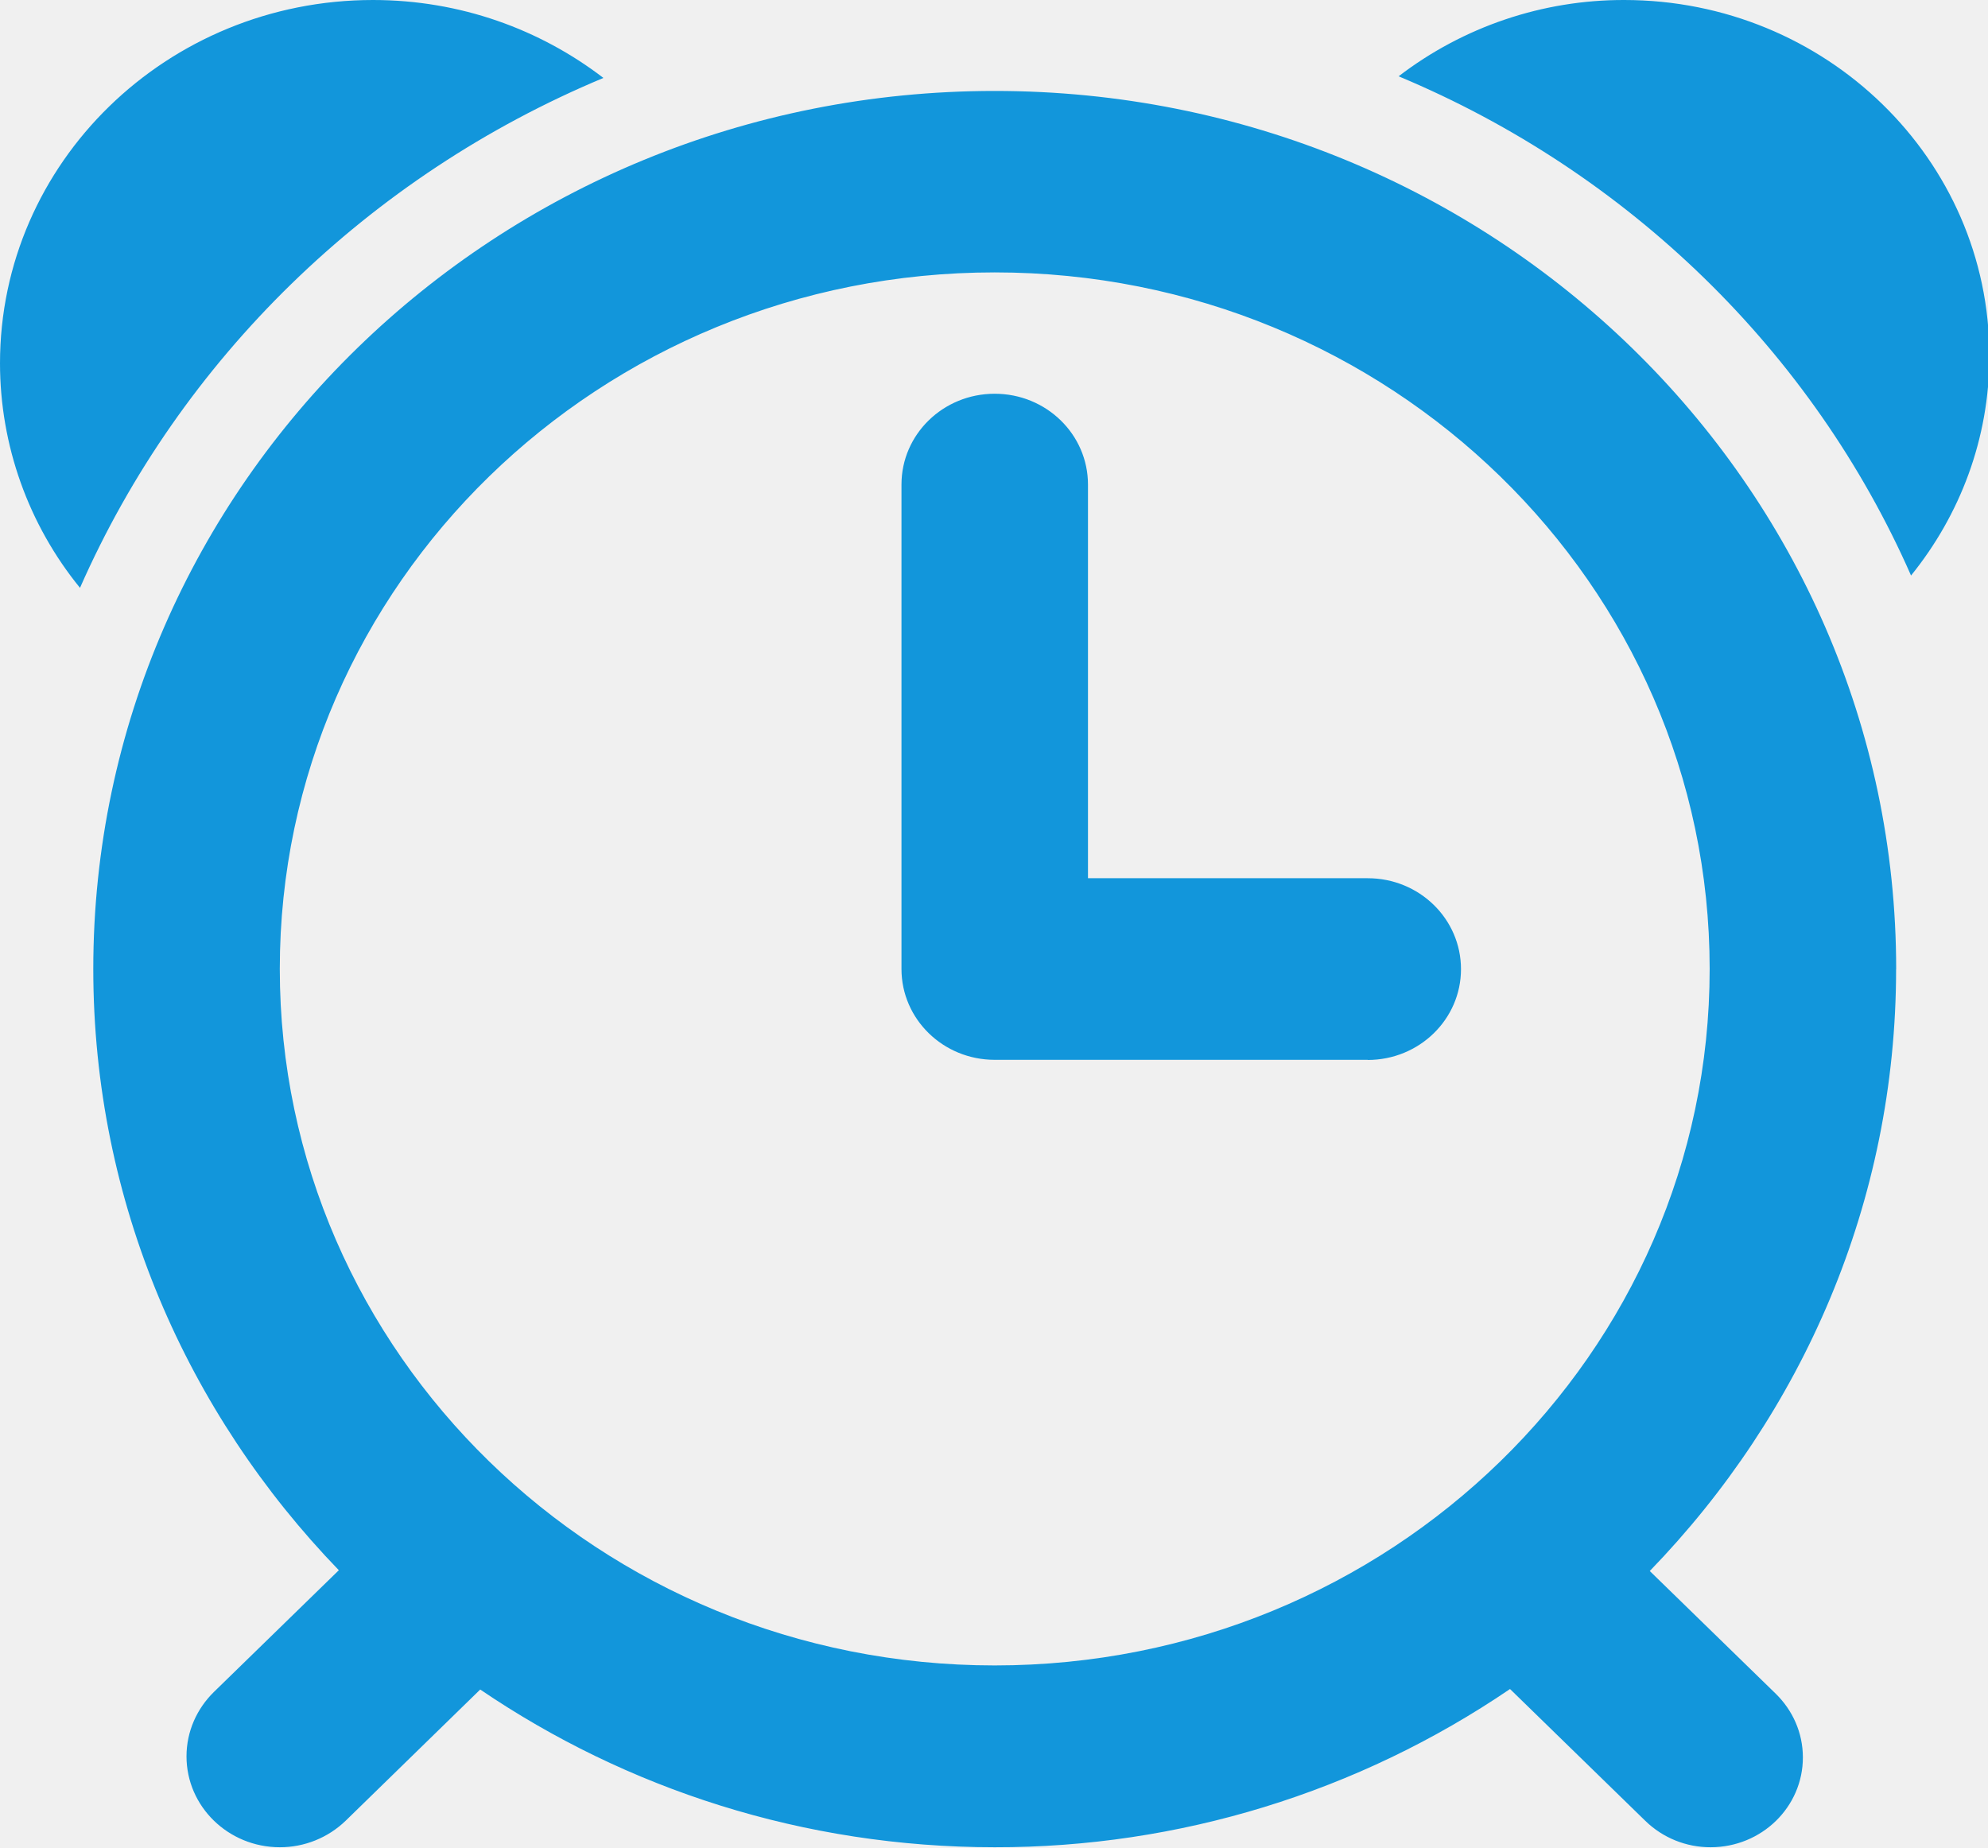
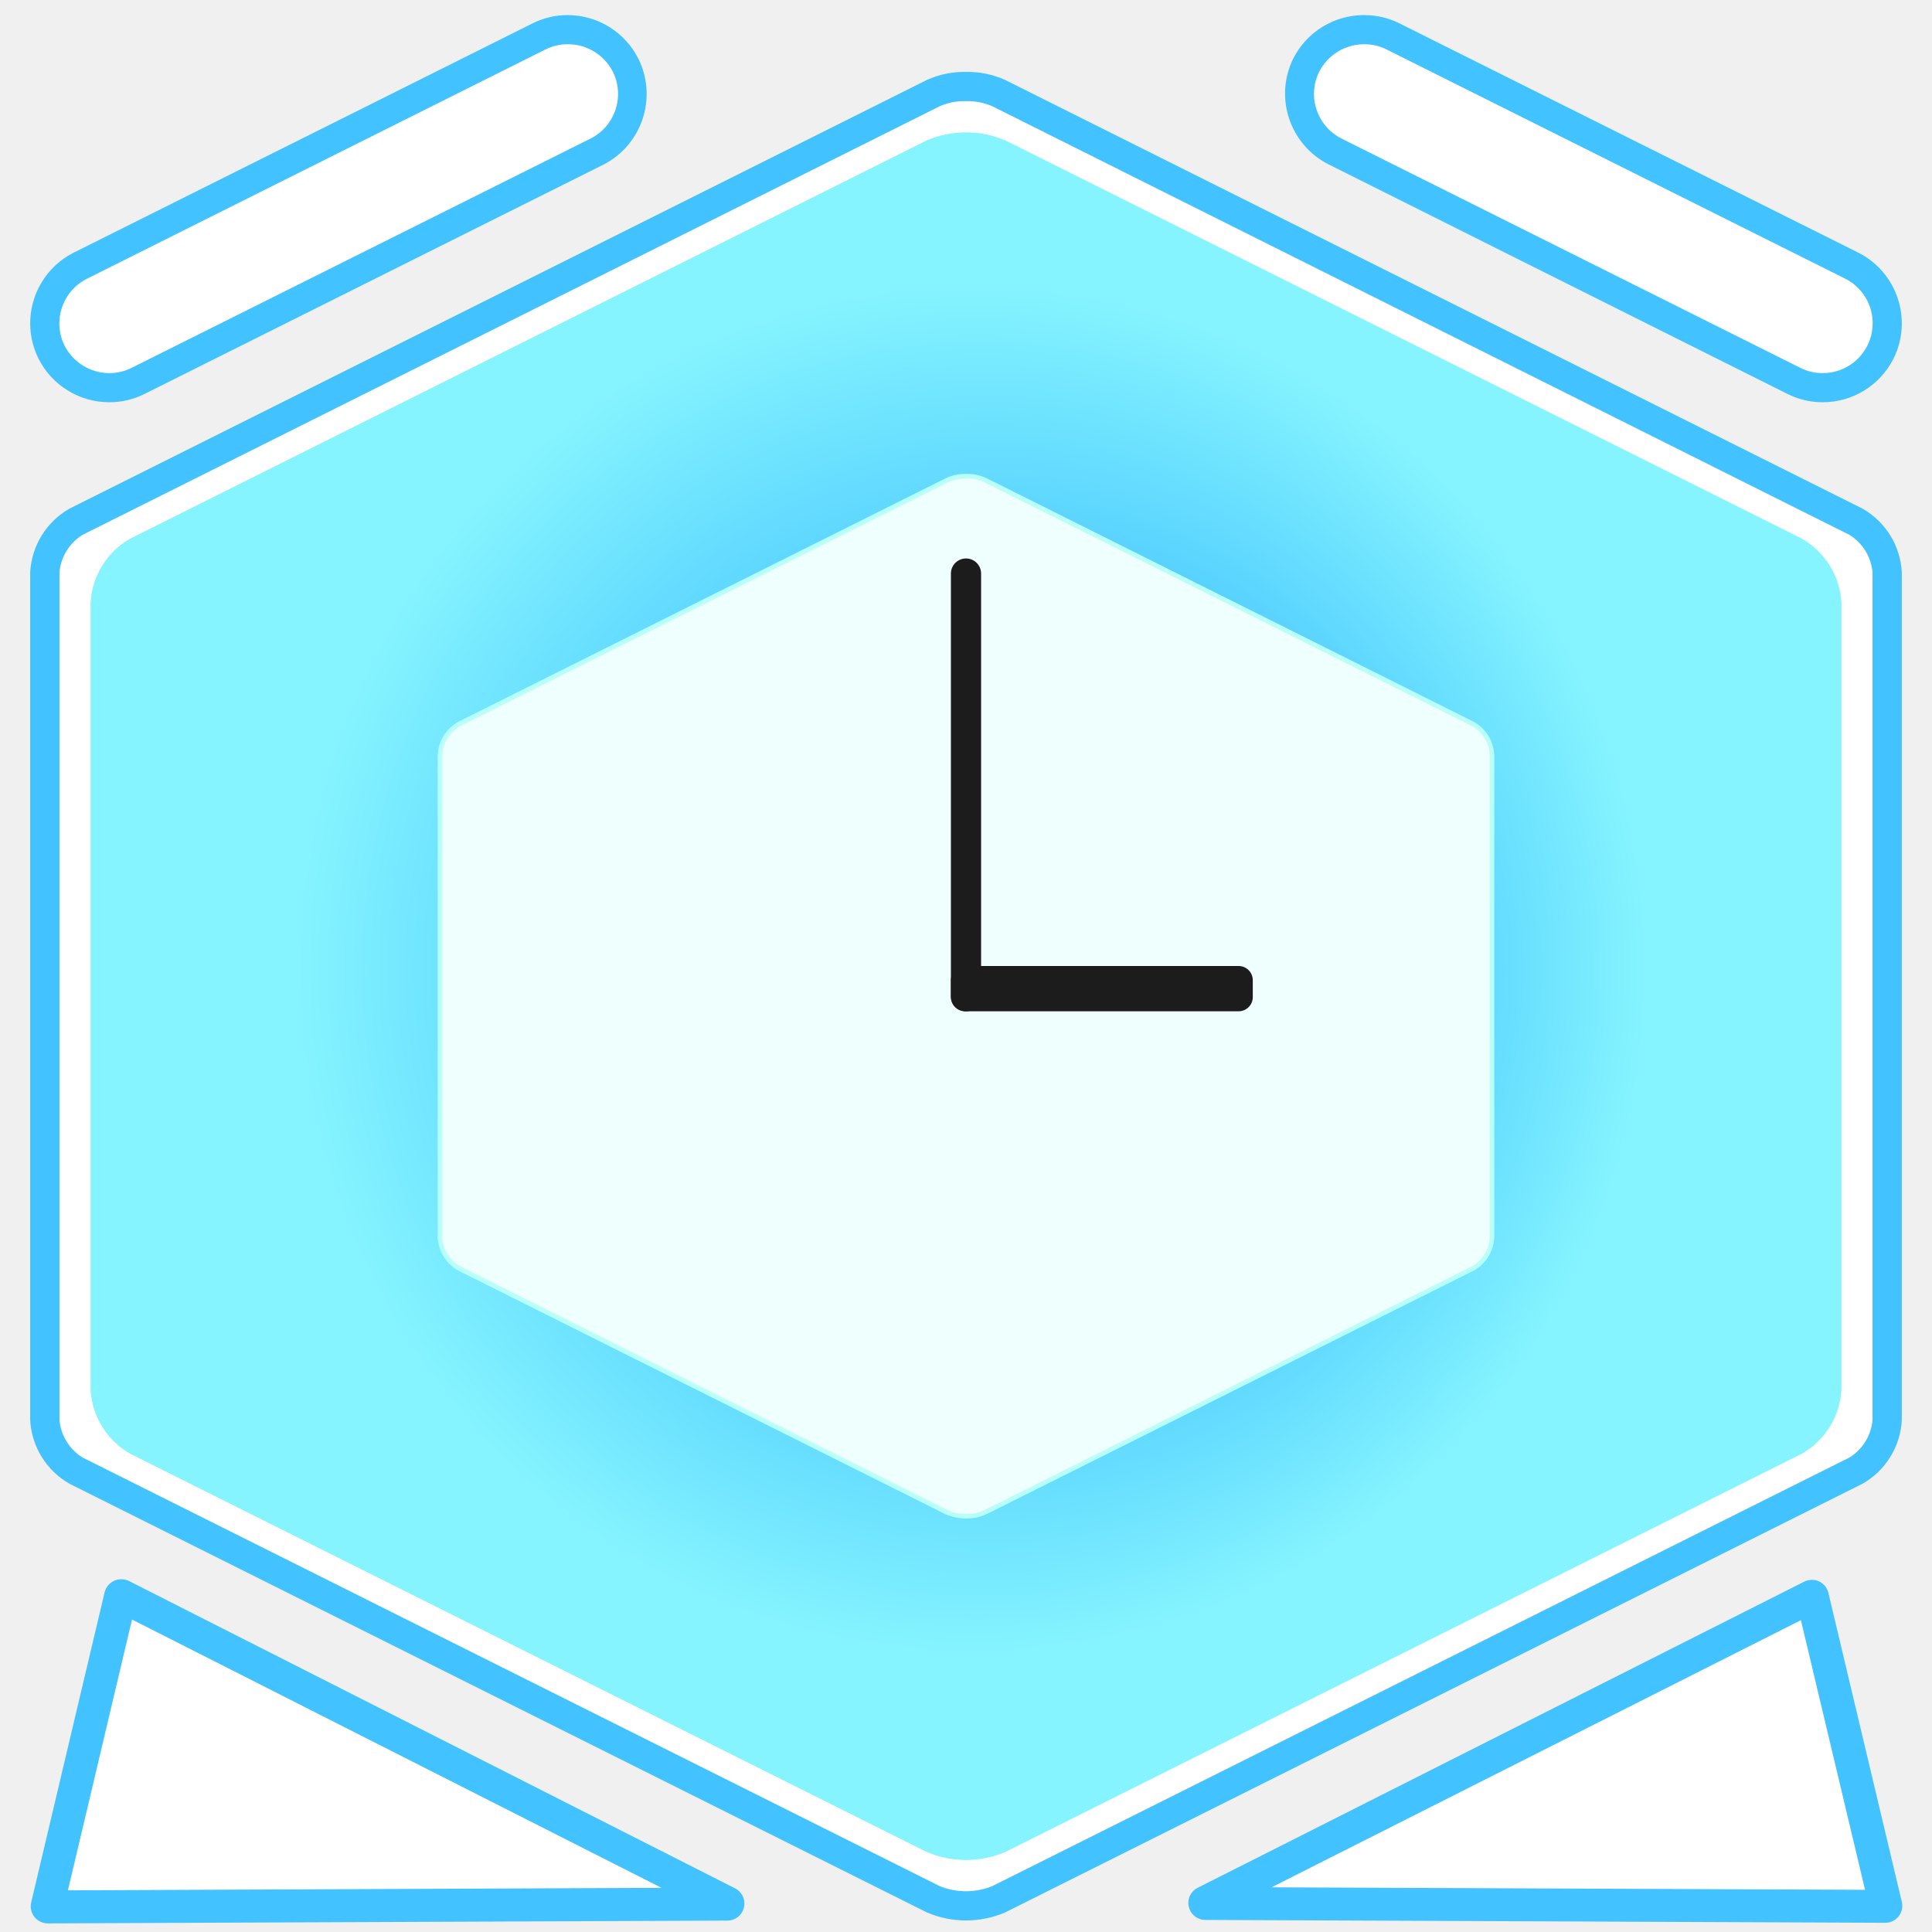
- <svg xmlns="http://www.w3.org/2000/svg" t="1678293302305" class="icon" viewBox="0 0 1102 1024" version="1.1" p-id="20540" width="137.75" height="128">
-   <path d="M1059.327 319.016c-54.548-124.061-156.672-223.547-284.042-276.716A204.8 204.8 0 0 1 900.332 0C1012.105 0 1102.768 88.301 1102.768 197.199c0 46.08-16.305 88.3-43.441 121.856z m-8.271 218.191c0 129.3-52.106 246.508-136.546 333.666l69.908 68.096c9.216 9.058 14.966 21.465 14.966 35.249 0 27.49-22.882 49.782-51.121 49.782a51.594 51.594 0 0 1-36.155-14.572l-75.067-73.137A506.21 506.21 0 0 1 551.384 1024c-106.102 0-204.288-32.453-285.184-87.434l-74.555 72.704a52.381 52.381 0 0 1-36.549 14.73c-28.554 0-51.712-22.607-51.712-50.373 0-13.942 5.829-26.506 15.124-35.643l69.317-67.545c-84.165-87.119-136.113-204.13-136.113-333.272C51.712 268.288 275.416 50.413 551.384 50.413s499.712 217.915 499.712 486.793zM551.384 151.001c-218.9 0-396.288 172.898-396.288 386.126 0 213.189 177.388 386.087 396.288 386.087s396.327-172.898 396.327-386.087c0-213.228-177.428-386.126-396.327-386.126z m206.769 436.499H551.384c-28.593 0-51.673-22.567-51.673-50.373V268.603c0-27.806 23.079-50.334 51.673-50.334 28.593 0 51.712 22.528 51.712 50.373v218.191h155.057c28.593 0 51.712 22.528 51.712 50.412 0 27.766-23.119 50.334-51.712 50.334zM44.347 325.868A197.238 197.238 0 0 1 0 201.413C0 90.152 92.554 0 206.769 0 255.055 0 299.323 16.227 334.493 43.205 204.406 97.477 100.116 199.129 44.347 325.868z" fill="#1296db" p-id="20541" />
+ <svg xmlns="http://www.w3.org/2000/svg" id="图层_1" data-name="图层 1" viewBox="0 0 256 256">
+   <defs>
+     <style>.cls-1{fill:#fff;}.cls-2{fill:#42c2ff;}.cls-3{fill:url(#未命名的渐变_15);}.cls-4{fill:#effffd;}.cls-5{fill:#b8fff9;}.cls-6{fill:#1c1c1c;}</style>
+     <radialGradient id="未命名的渐变_15" cx="127.75" cy="130.08" fx="135.812" r="50.26" gradientTransform="translate(-166.55 -172.07) scale(2.28 2.31)" gradientUnits="userSpaceOnUse">
+       <stop offset="0.35" stop-color="#42c2ff" />
+       <stop offset="0.78" stop-color="#85f4ff" />
+     </radialGradient>
+   </defs>
+   <path class="cls-1" d="M128,252.53a10.11,10.11,0,0,1-4.33-.86l-113.6-56.8a8.45,8.45,0,0,1-4.13-6.69V75.82a8.45,8.45,0,0,1,4.13-6.69l113.6-56.8a11.33,11.33,0,0,1,8.66,0l113.6,56.8a8.45,8.45,0,0,1,4.13,6.69V188.18a8.45,8.45,0,0,1-4.13,6.69l-113.6,56.8A10.11,10.11,0,0,1,128,252.53Z" />
+   <path class="cls-2" d="M128,13.4a8.21,8.21,0,0,1,3.47.67l113.59,56.8a6.53,6.53,0,0,1,3.06,4.95V188.18a6.53,6.53,0,0,1-3.06,4.95l-113.59,56.8a9.32,9.32,0,0,1-6.94,0L10.94,193.13a6.53,6.53,0,0,1-3.06-4.95V75.82a6.53,6.53,0,0,1,3.06-4.95l113.59-56.8A8.21,8.21,0,0,1,128,13.4m0-3.87a12,12,0,0,0-5.2,1.07L9.2,67.4A10.34,10.34,0,0,0,4,75.82V188.18a10.34,10.34,0,0,0,5.2,8.42l113.6,56.8a13.17,13.17,0,0,0,10.4,0l113.6-56.8a10.34,10.34,0,0,0,5.2-8.42V75.82a10.34,10.34,0,0,0-5.2-8.42L133.2,10.6A12,12,0,0,0,128,9.53Z" />
+   <path class="cls-3" d="M244,184.14a10.42,10.42,0,0,1-5.24,8.48L133.24,245.38a13.25,13.25,0,0,1-10.48,0L17.24,192.62A10.42,10.42,0,0,1,12,184.14V79.86a10.42,10.42,0,0,1,5.24-8.48L122.76,18.62a13.25,13.25,0,0,1,10.48,0L238.76,71.38A10.42,10.42,0,0,1,244,79.86Z" />
+   <path class="cls-4" d="M128,200.91a5.94,5.94,0,0,1-2.55-.52L60.82,168.07A5.05,5.05,0,0,1,58.3,164V100a5.05,5.05,0,0,1,2.52-4.07l64.63-32.32a6.51,6.51,0,0,1,5.1,0l64.63,32.32A5.08,5.08,0,0,1,197.7,100v64a5.08,5.08,0,0,1-2.52,4.07l-64.63,32.32A5.94,5.94,0,0,1,128,200.91Z" />
+   <path class="cls-5" d="M128,63.39a5.62,5.62,0,0,1,2.41.49L195.05,96.2a4.74,4.74,0,0,1,2.35,3.8v64a4.74,4.74,0,0,1-2.35,3.8l-64.64,32.32a6.17,6.17,0,0,1-4.82,0L61,167.8A4.74,4.74,0,0,1,58.6,164V100A4.74,4.74,0,0,1,61,96.2l64.64-32.32a5.62,5.62,0,0,1,2.41-.49m0-.6a6.14,6.14,0,0,0-2.68.55L60.68,95.66A5.34,5.34,0,0,0,58,100v64a5.34,5.34,0,0,0,2.68,4.34l64.64,32.32a6.8,6.8,0,0,0,5.36,0l64.64-32.32A5.34,5.34,0,0,0,198,164V100a5.34,5.34,0,0,0-2.68-4.34L130.68,63.34a6.14,6.14,0,0,0-2.68-.55Z" />
+   <rect class="cls-6" x="126" y="128" width="40" height="6" rx="1.88" />
+   <rect class="cls-6" x="126" y="74" width="4" height="60" rx="2" />
+   <path class="cls-1" d="M14.5,51.37A8.53,8.53,0,0,1,10.65,35.2L71.42,4.82A8.53,8.53,0,0,1,83.33,15.16a8.47,8.47,0,0,1-4.27,4.95L18.28,50.48A8.4,8.4,0,0,1,14.5,51.37Z" />
+   <path class="cls-2" d="M75.21,5.86a6.69,6.69,0,0,1,6,3.65,6.62,6.62,0,0,1-3,8.87L17.42,48.75a6.46,6.46,0,0,1-2.92.69,6.68,6.68,0,0,1-5.95-3.65,6.63,6.63,0,0,1,3-8.87L72.28,6.55a6.51,6.51,0,0,1,2.93-.69m0-3.86a10.31,10.31,0,0,0-4.65,1.1L9.78,33.47A10.5,10.5,0,0,0,5.1,47.52h0a10.5,10.5,0,0,0,9.4,5.78,10.37,10.37,0,0,0,4.65-1.1L79.92,21.83a10.51,10.51,0,0,0,4.69-14h0A10.5,10.5,0,0,0,75.21,2Z" />
+   <path class="cls-1" d="M241.5,51.37a8.4,8.4,0,0,1-3.78-.89L176.94,20.11a8.54,8.54,0,0,1,3.85-16.18,8.45,8.45,0,0,1,3.79.89L245.35,35.2a8.57,8.57,0,0,1,3.83,11.46A8.65,8.65,0,0,1,241.5,51.37Z" />
+   <path class="cls-2" d="M180.79,5.86h0a6.51,6.51,0,0,1,2.93.69l60.77,30.37a6.61,6.61,0,0,1-3,12.52,6.46,6.46,0,0,1-2.92-.69L177.8,18.38a6.62,6.62,0,0,1-3-8.87,6.69,6.69,0,0,1,5.95-3.65m0-3.86a10.5,10.5,0,0,0-9.4,5.78h0a10.51,10.51,0,0,0,4.69,14L236.85,52.2a10.37,10.37,0,0,0,4.65,1.1,10.5,10.5,0,0,0,9.4-5.78h0a10.5,10.5,0,0,0-4.68-14.05L185.44,3.1A10.31,10.31,0,0,0,180.79,2Z" />
+   <path class="cls-1" d="M6.36,252.68s0,0-.06,0L16,211.5l.1-.05,80.33,40.71a.12.12,0,0,1,0,.15Z" />
+   <path class="cls-2" d="M17.52,214.61l70.14,35.54L9,250.48l8.49-35.87m-1.43-5.35a2.26,2.26,0,0,0-2.2,1.73l-9.73,41.1a2.26,2.26,0,0,0,2.2,2.77h0l90.06-.37a2.26,2.26,0,0,0,1-4.28L17.11,209.5a2.21,2.21,0,0,0-1-.24Z" />
+   <path class="cls-1" d="M159.7,252.22a.11.11,0,0,1-.07-.12L240,211.53l.11.05,9.73,40.93-.08.09Z" />
+   <path class="cls-2" d="M238.63,214.68l8.5,35.73-78.65-.33,70.15-35.4m1.43-5.34a2.3,2.3,0,0,0-1,.24l-80.36,40.56a2.25,2.25,0,0,0,1,4.26l90.09.38h0A2.25,2.25,0,0,0,252,252l-9.73-40.94a2.26,2.26,0,0,0-2.2-1.73Z" />
</svg>
